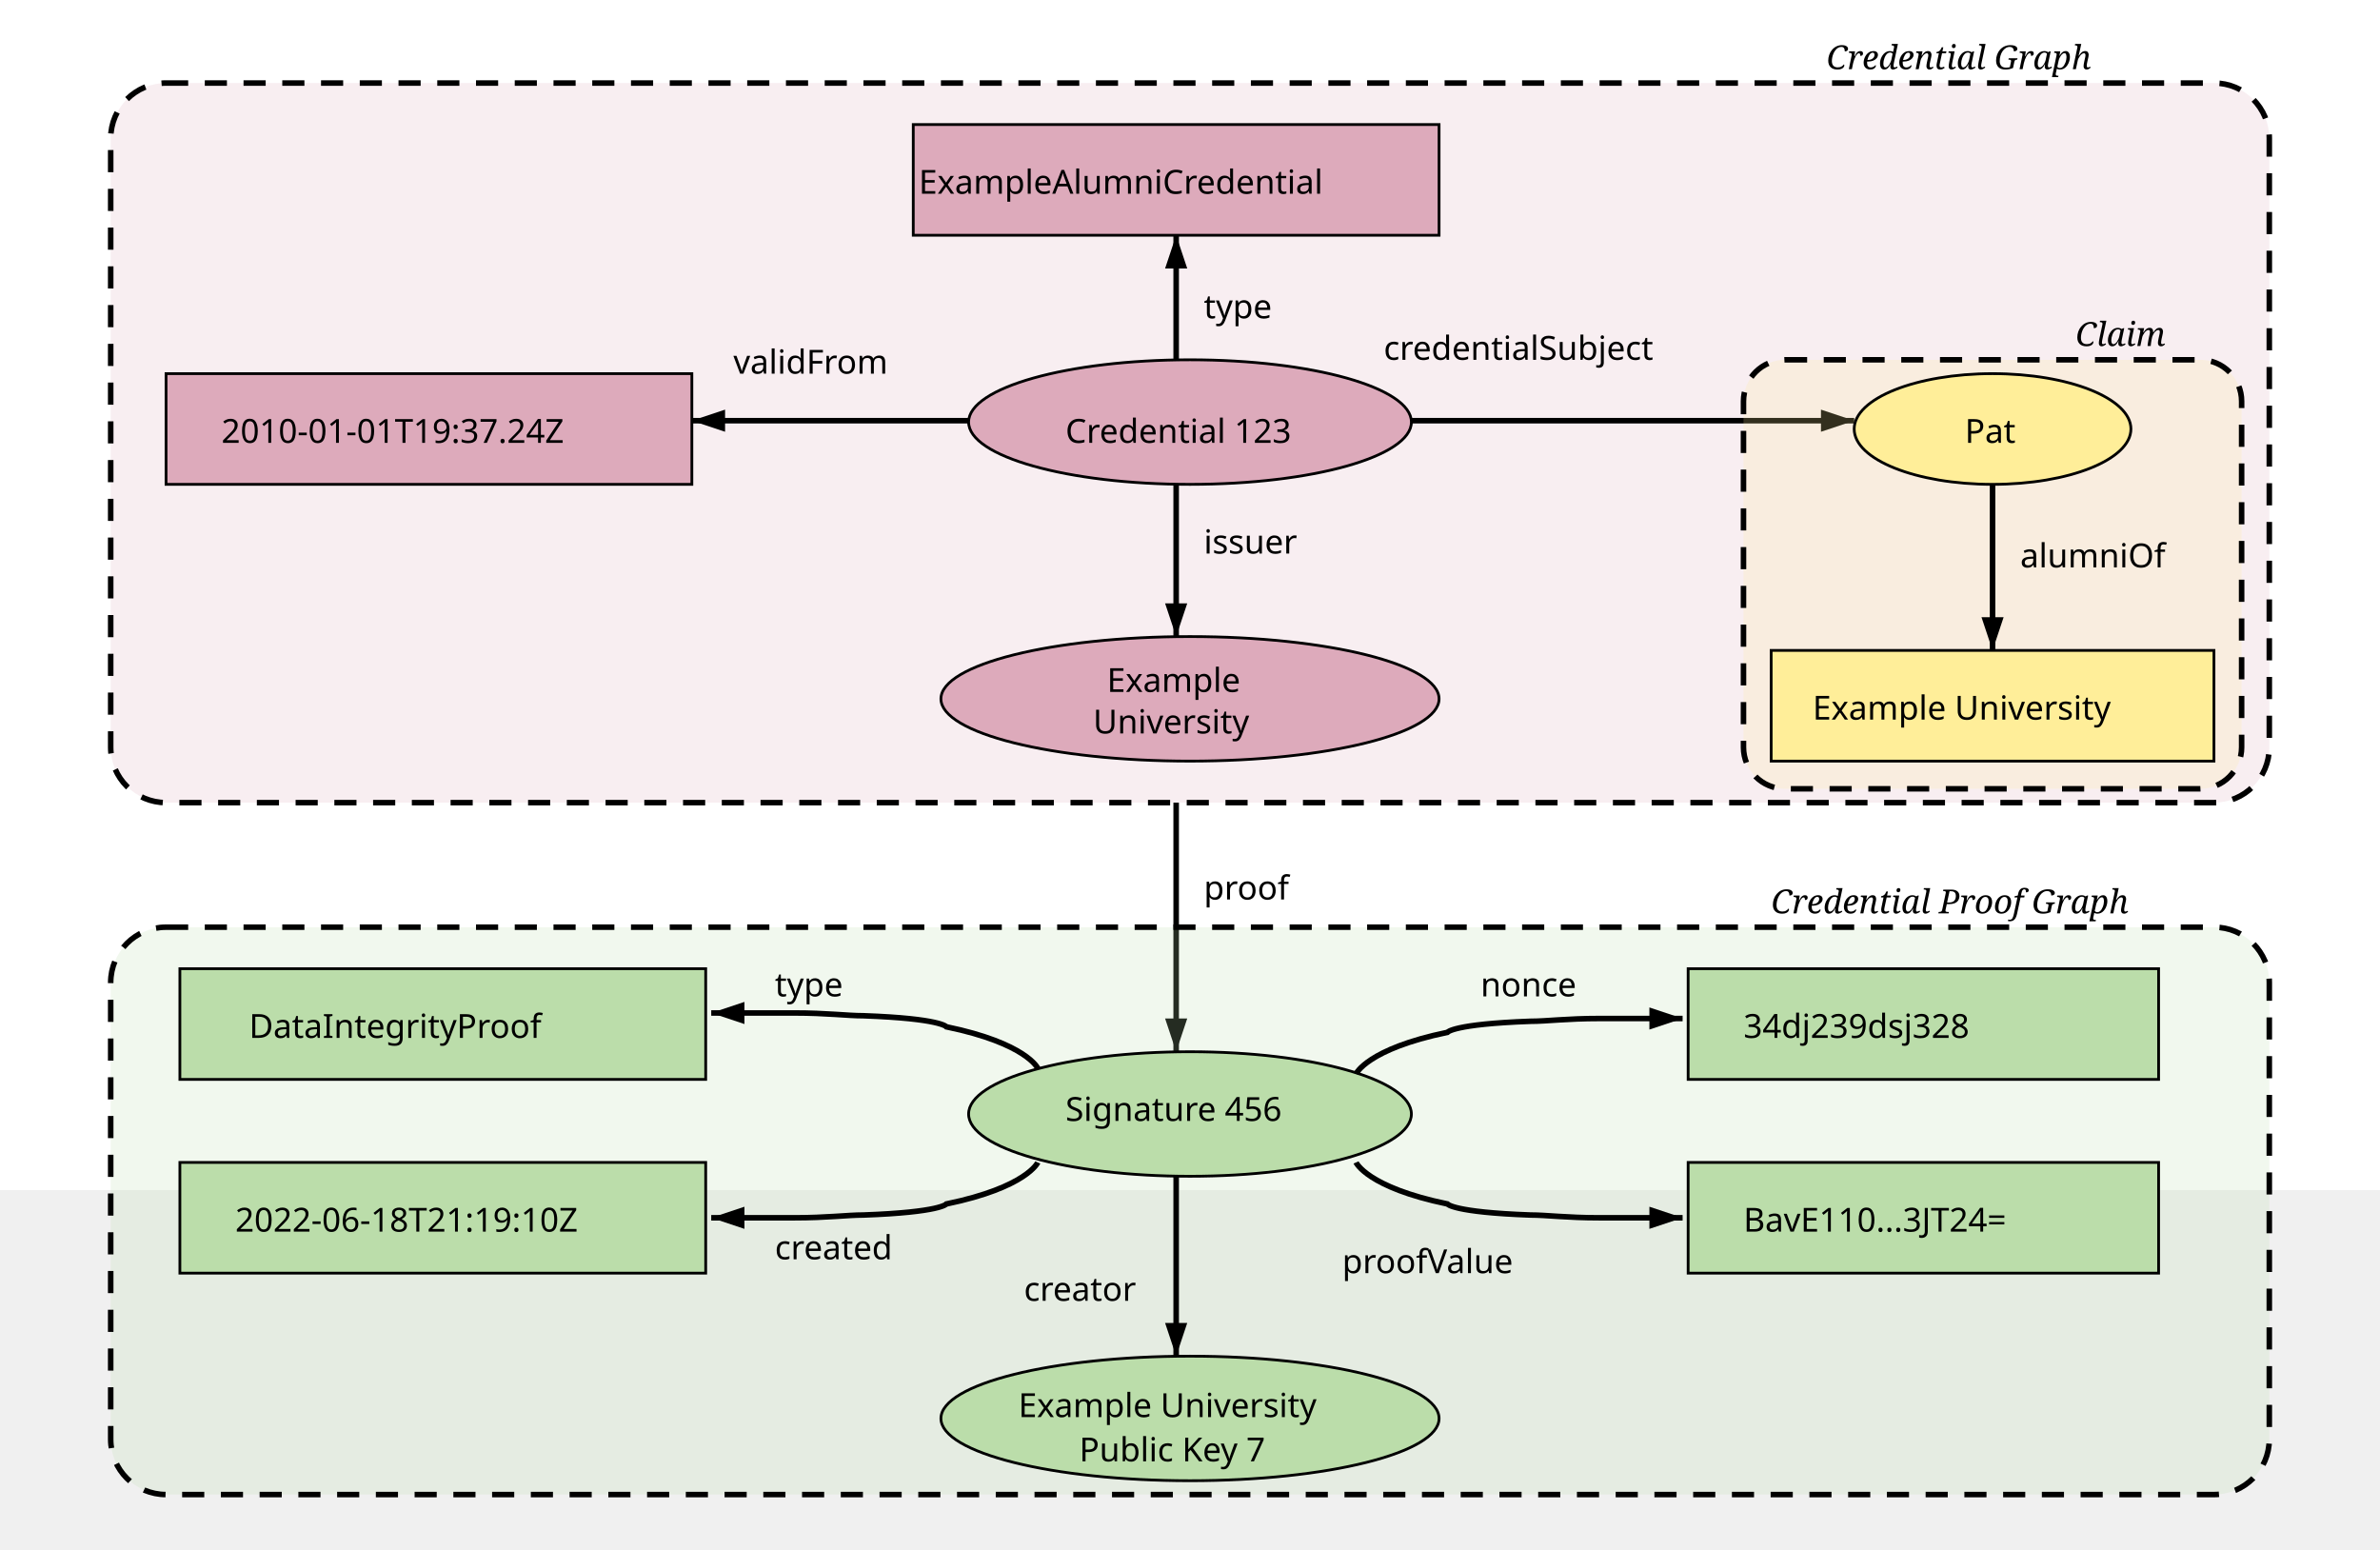
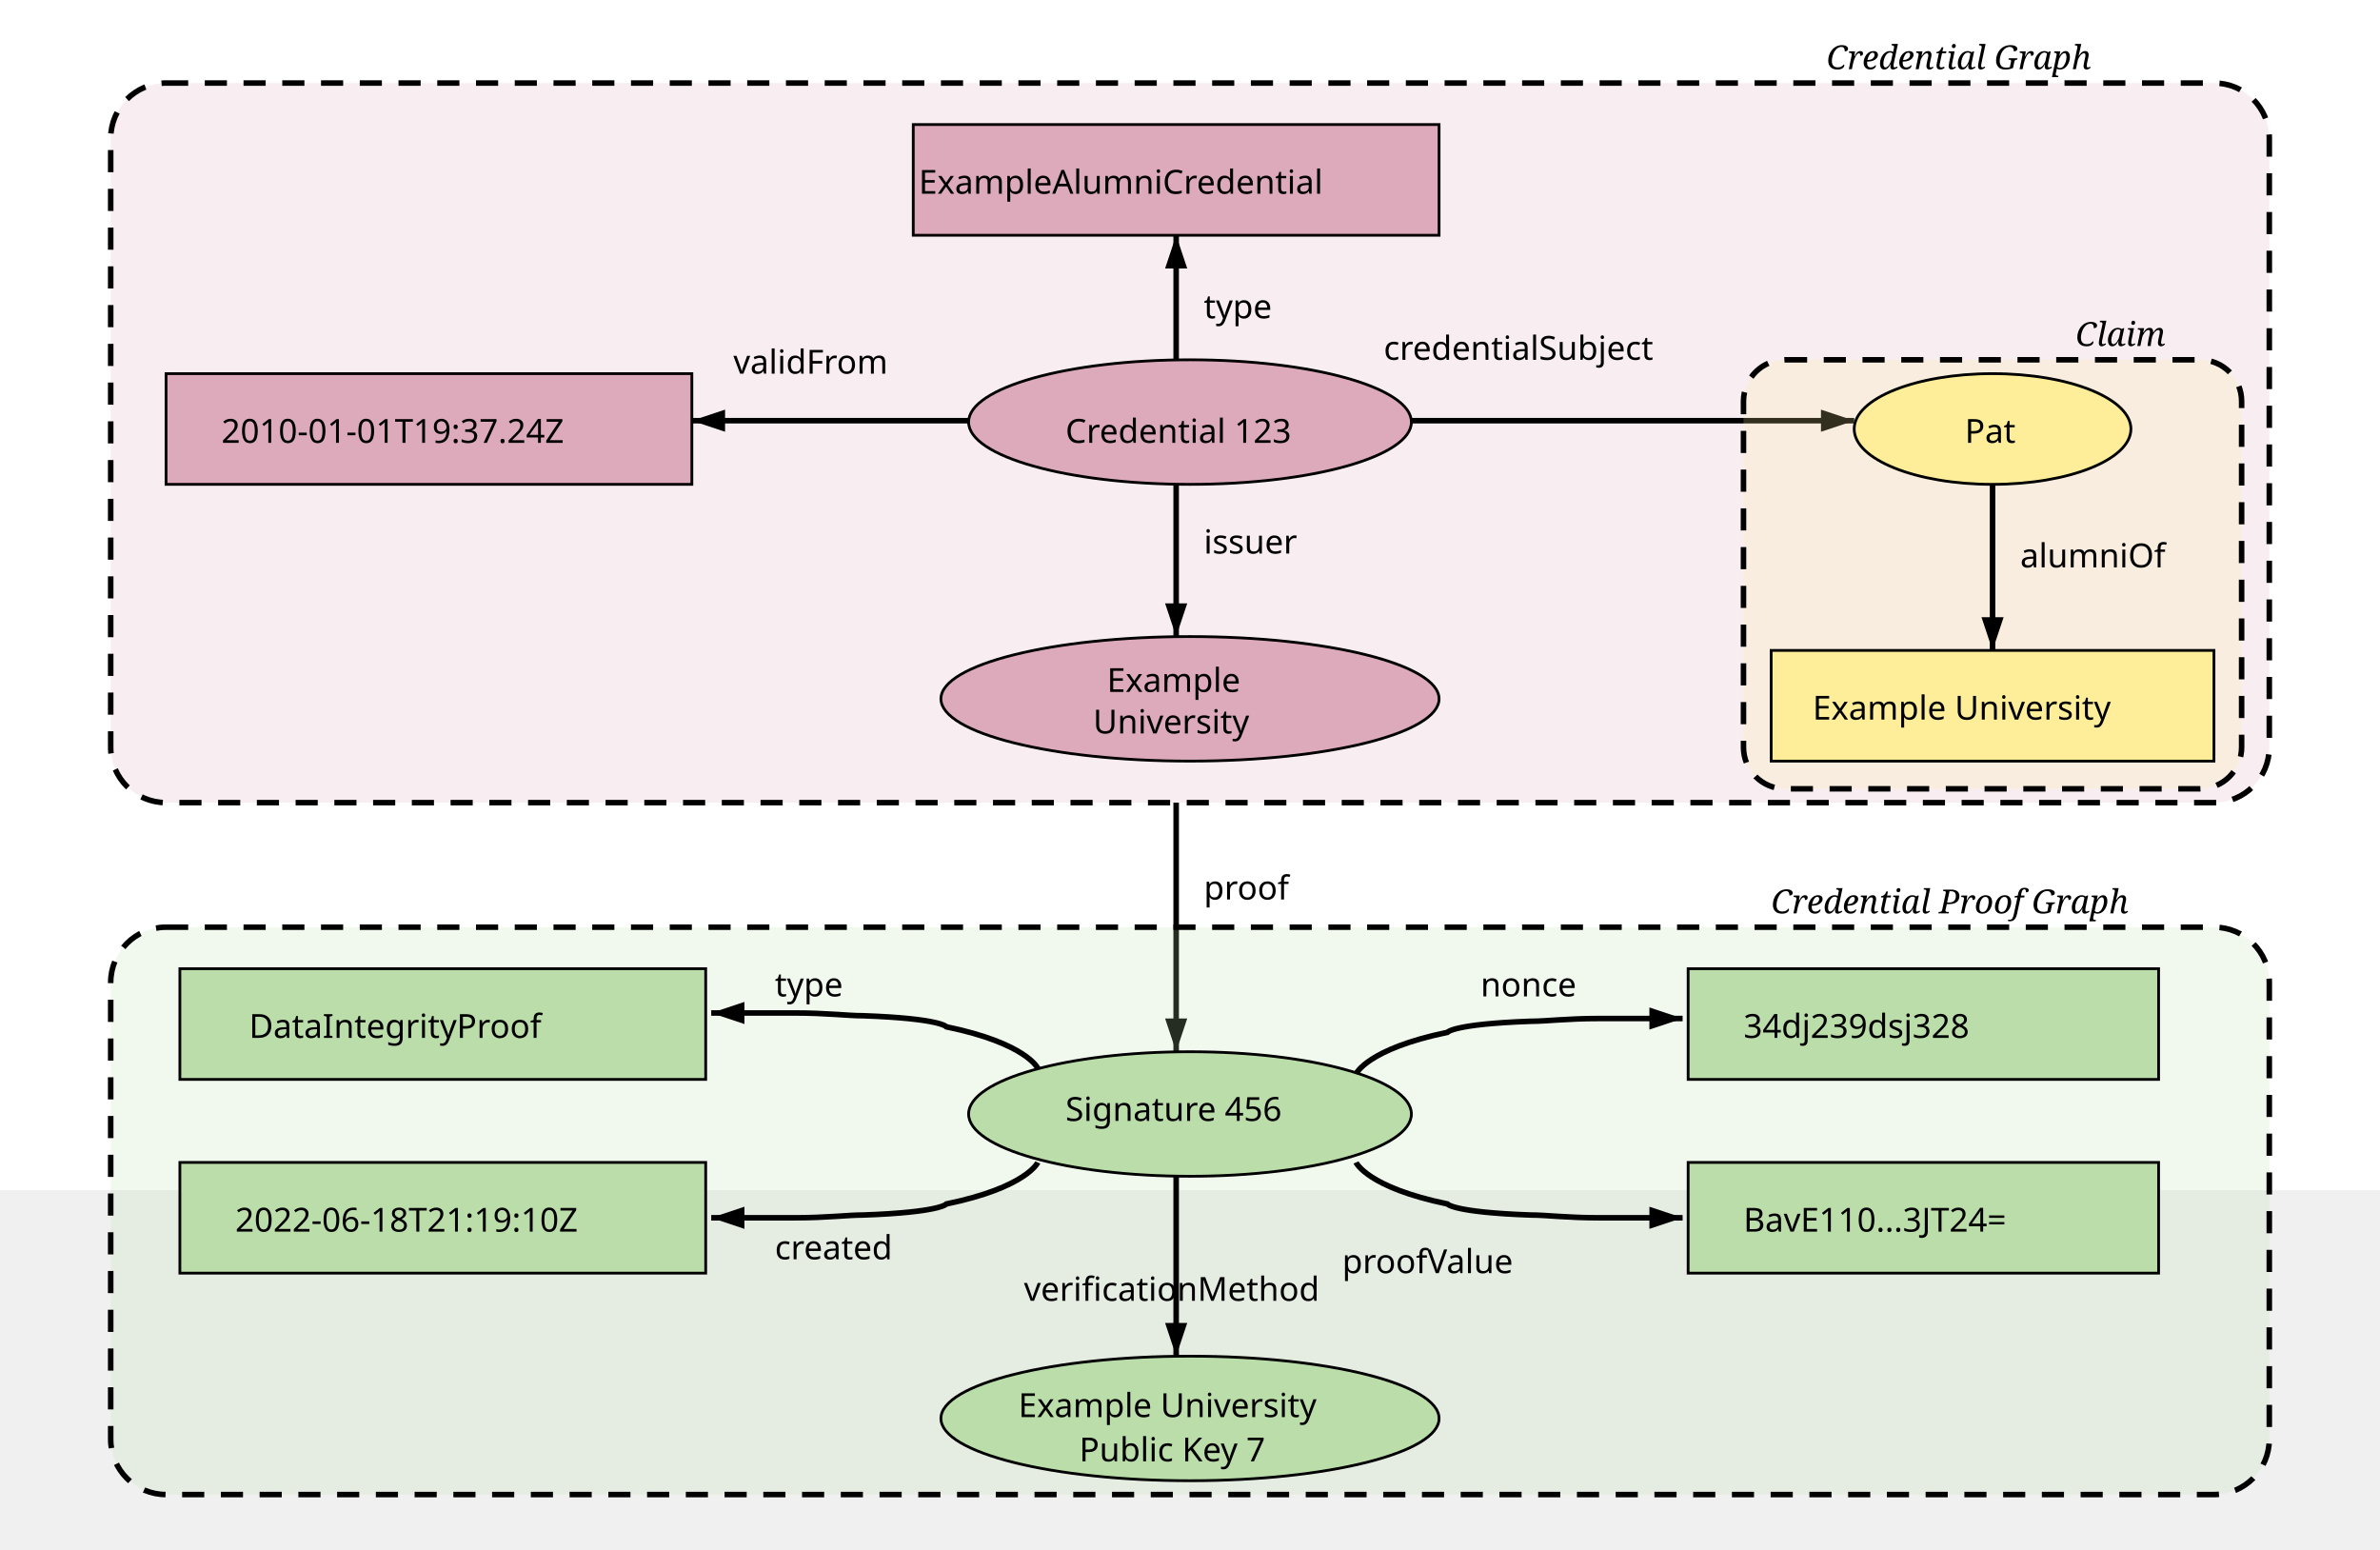
<svg xmlns="http://www.w3.org/2000/svg" version="1.1" viewBox="0 130 860 560" fill="none">
  <defs>
    <style>
      rect { stroke-width: 1 ; stroke: #000}
		  .graph { stroke-width: 2; stroke-dasharray: 8,6; fill-opacity: 0.2}
			.graph-label {font-family: serif ; font-style: italic }
			line, .arcs { stroke: #000 ; stroke-width: 2; marker-end: url(#arrow) }
  		text { fill: #000; font-size: 12 ; font-family: sans-serif }
			.credential &gt; rect { fill: #dab}
			.credential-proof &gt; rect { fill: #bda}
			.claim &gt; rect { fill: #fe9}
		  #background {stroke: none; fill: #fff; width:100%;height:100%}
  	</style>
    <marker id="arrow" viewBox="0 0 6 4" refX="6" refY="2" fill="#000" markerWidth="6" markerHeight="4" orient="auto">
      <path d="M0 0v4l6 -2z" />
    </marker>
  </defs>
  <rect id="background" />
  <g>
    <g class="credential">
      <text class="graph-label" x="660" y="155">Credential Graph</text>
      <rect x="40" y="160" rx="20" width="780" height="260" class="graph" />
      <rect x="350" y="260" rx="80" width="160" ry="25" height="45" />
      <text x="385" y="290">Credential 123</text>
      <line x1="350" y1="282" x2="250" y2="282" />
      <text x="265" y="265">validFrom</text>
      <rect x="60" y="265" width="190" height="40" />
      <text x="80" y="290">2010-01-01T19:37.24Z</text>
      <line x1="425" y1="260" x2="425" y2="215" />
      <text x="435" y="245">type</text>
      <rect x="330" y="175" width="190" height="40" />
      <text x="332" y="200">ExampleAlumniCredential</text>
      <line x1="510" y1="282" x2="670" y2="282" />
      <text x="500" y="260">credentialSubject</text>
      <g class="claim">
        <rect x="630" y="260" width="180" height="155" class="graph" rx="15" />
        <text x="750" y="255" class="graph-label">Claim</text>
        <rect x="670" y="265" width="100" height="40" rx="50" ry="20" />
        <text x="710" y="290">Pat</text>
        <line x1="720" y1="305" x2="720" y2="365" />
        <text x="730" y="335">alumniOf</text>
        <rect x="640" y="365" width="160" height="40" />
        <text x="655" y="390" fill="#000">Example University</text>
      </g>
      <line x1="425" y1="305" x2="425" y2="360" />
      <text x="435" y="330">issuer</text>
      <rect x="340" y="360" rx="90" width="180" ry="25" height="45" />
      <text x="400" y="380">Example
						<tspan x="395" dy="15">University</tspan>
      </text>
    </g>
    <line x1="425" y1="420" x2="425" y2="510" />
    <text x="435" y="455">proof</text>
    <g class="credential-proof">
      <text class="graph-label" x="640" y="460">Credential Proof Graph</text>
      <rect x="40" y="465" rx="20" width="780" height="205" class="graph" />
      <rect x="350" y="510" width="160" height="45" rx="80" ry="25" />
      <text x="385" y="535">Signature 456</text>
      <path class="arcs" d="m375 516c0 0 -4 -9 -33 -15c0 0 -2 -3 -30 -4c-6 0 -13 -1 -25 -1h-30" />
      <text x="280" y="490">type</text>
      <rect x="65" y="480" height="40" width="190" />
      <text x="90" y="505">DataIntegrityProof</text>
      <path class="arcs" d="m375 550c0 0 -4 9 -33 15c0 0 -2 3 -30 4c-6 0 -13 1 -25 1h-30" />
      <text x="280" y="585">created</text>
      <rect x="65" y="550" width="190" height="40" />
      <text x="85" y="575">2022-06-18T21:19:10Z</text>
      <path class="arcs" d="m490 518c0 0 4 -9 33 -15c0 0 2 -3 30 -4c6 0 13 -1 25 -1h30" />
      <text x="535" y="490">nonce</text>
      <rect x="610" y="480" width="170" height="40" />
      <text x="630" y="505">34dj239dsj328</text>
      <path class="arcs" d="m490 550c0 0 4 9 33 15c0 0 2 3 30 4c6 0 13 1 25 1h30" />
      <text x="485" y="590">proofValue</text>
      <rect x="610" y="550" width="170" height="40" />
      <text x="630" y="575">BavE110...3JT24=</text>
      <line x1="425" y1="555" x2="425" y2="620" />
-       <text x="370" y="600">creator</text>
+       <text x="370" y="600">verificationMethod</text>
      <rect x="340" y="620" rx="90" width="180" ry="25" height="45" />
      <text x="368" y="642">Example University
			    <tspan x="390" dy="16">Public Key 7</tspan>
      </text>
    </g>
  </g>
</svg>
